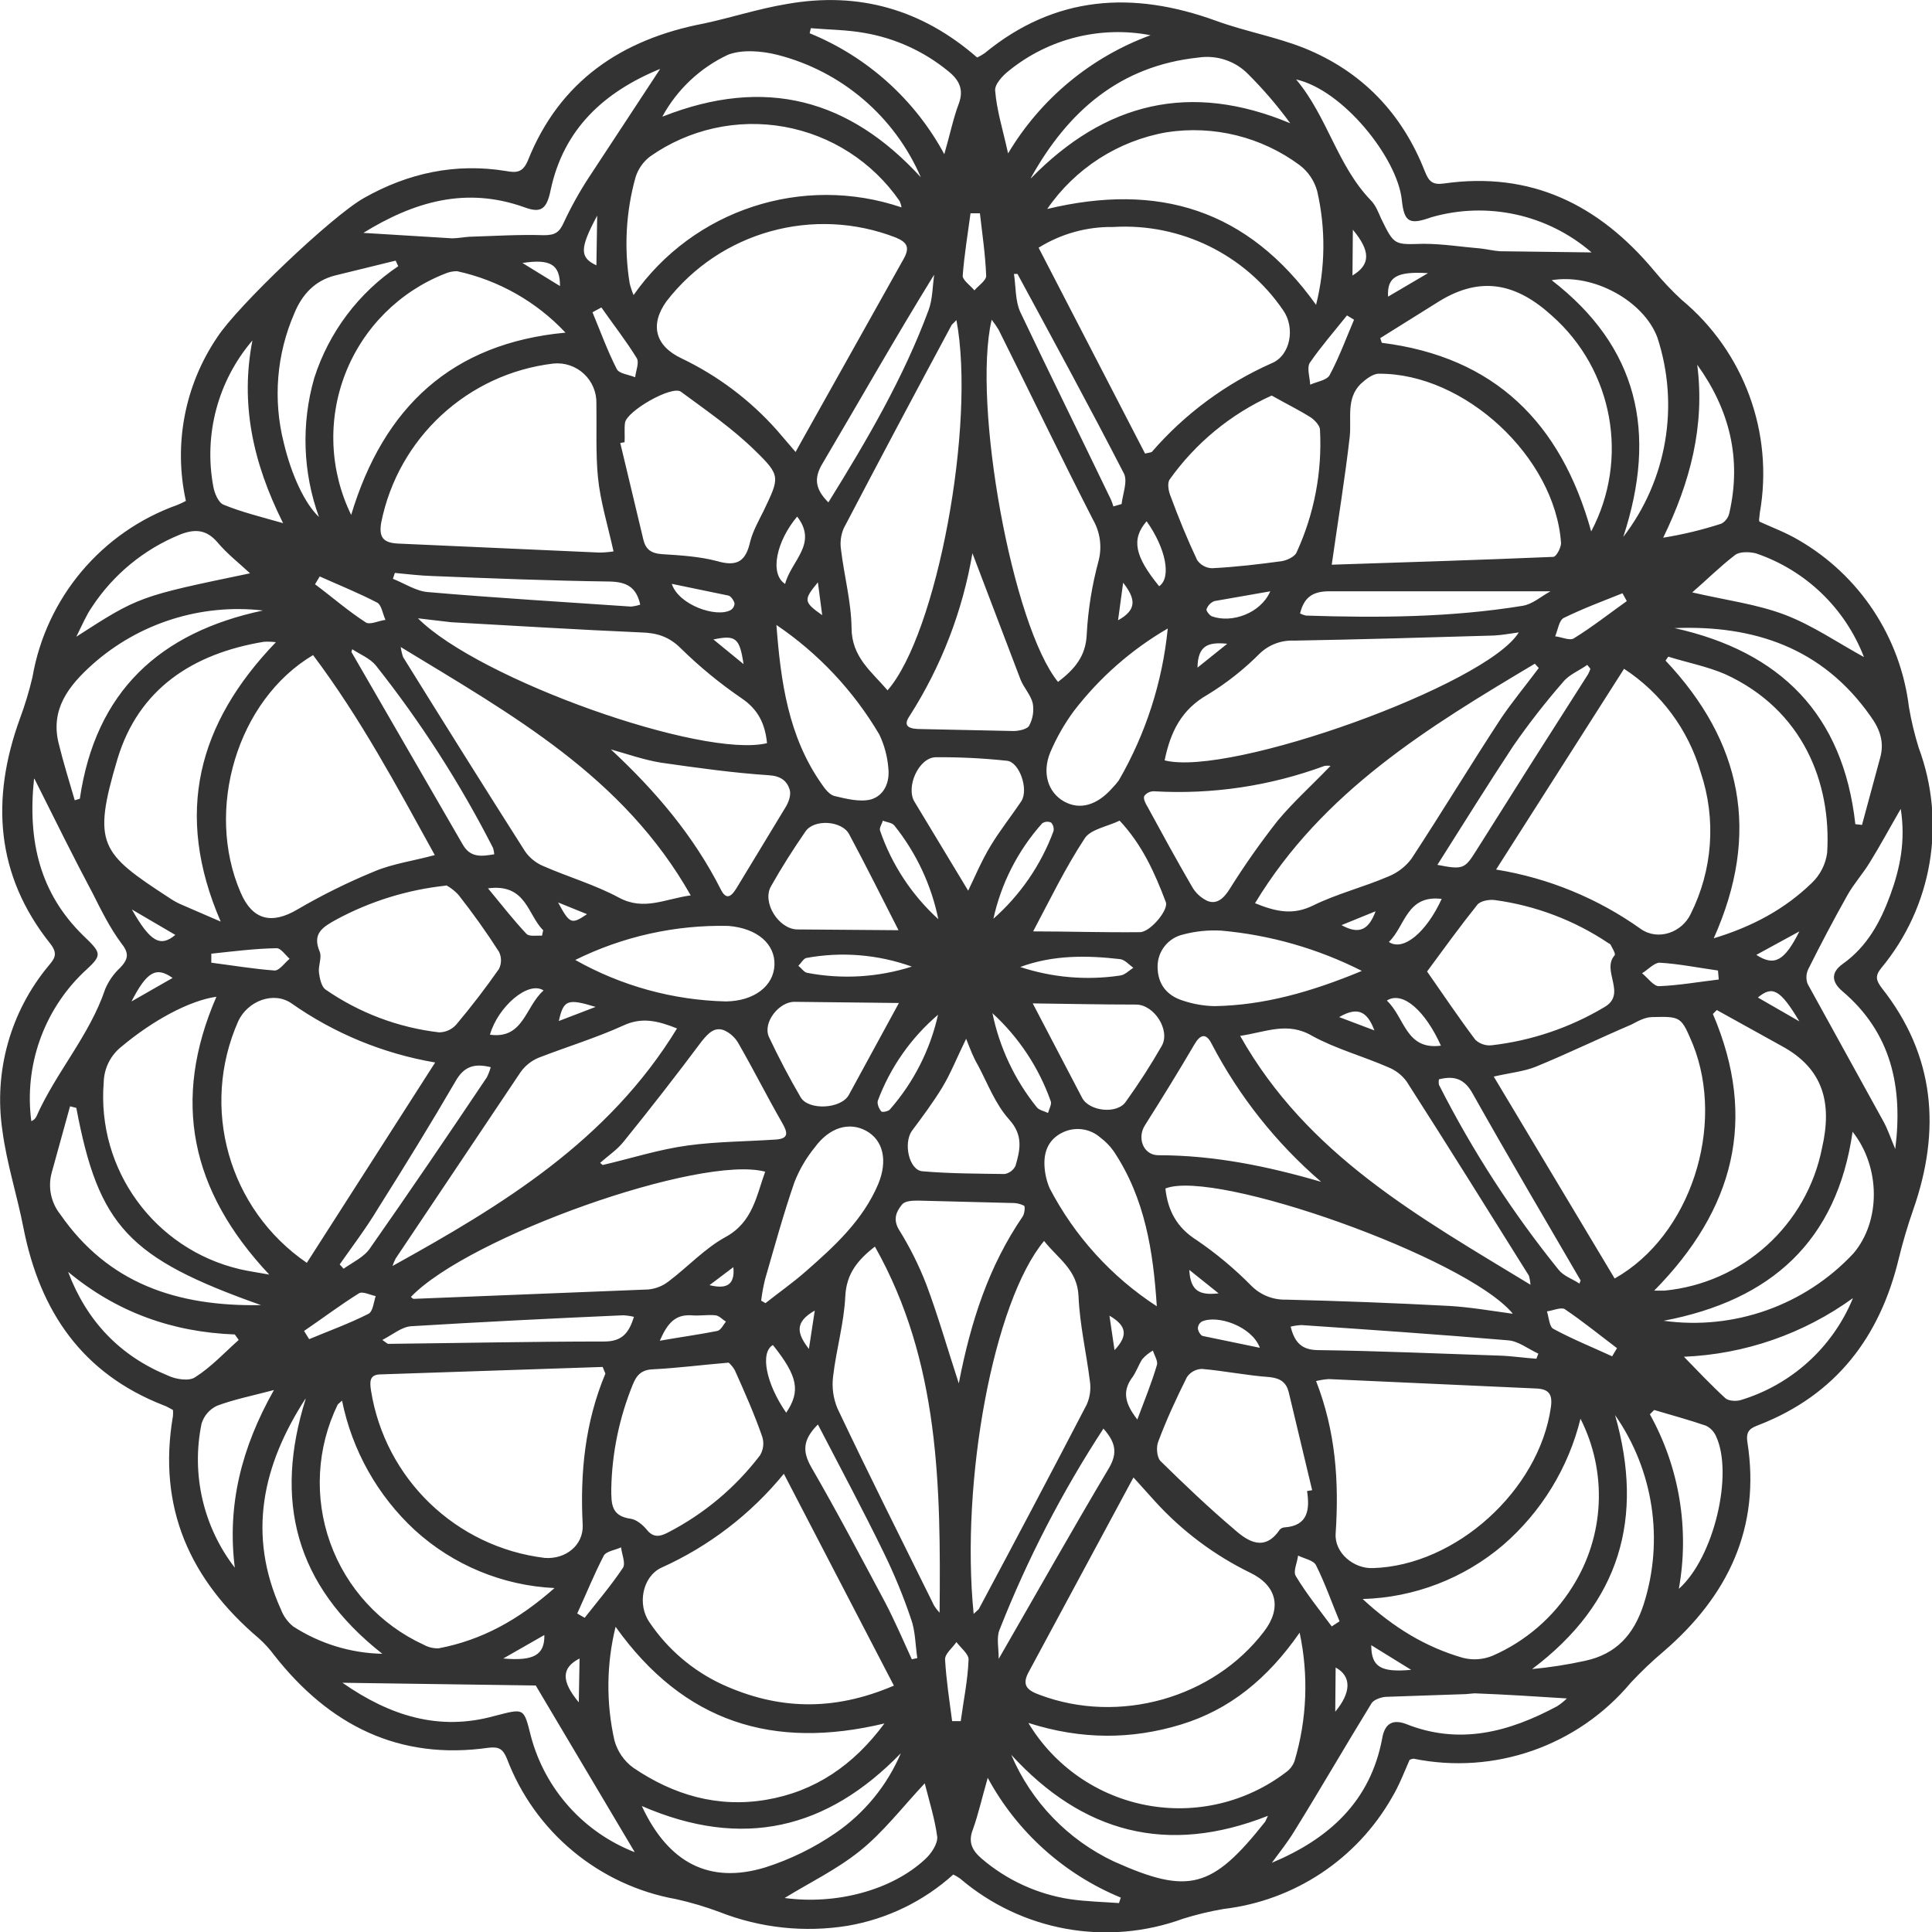
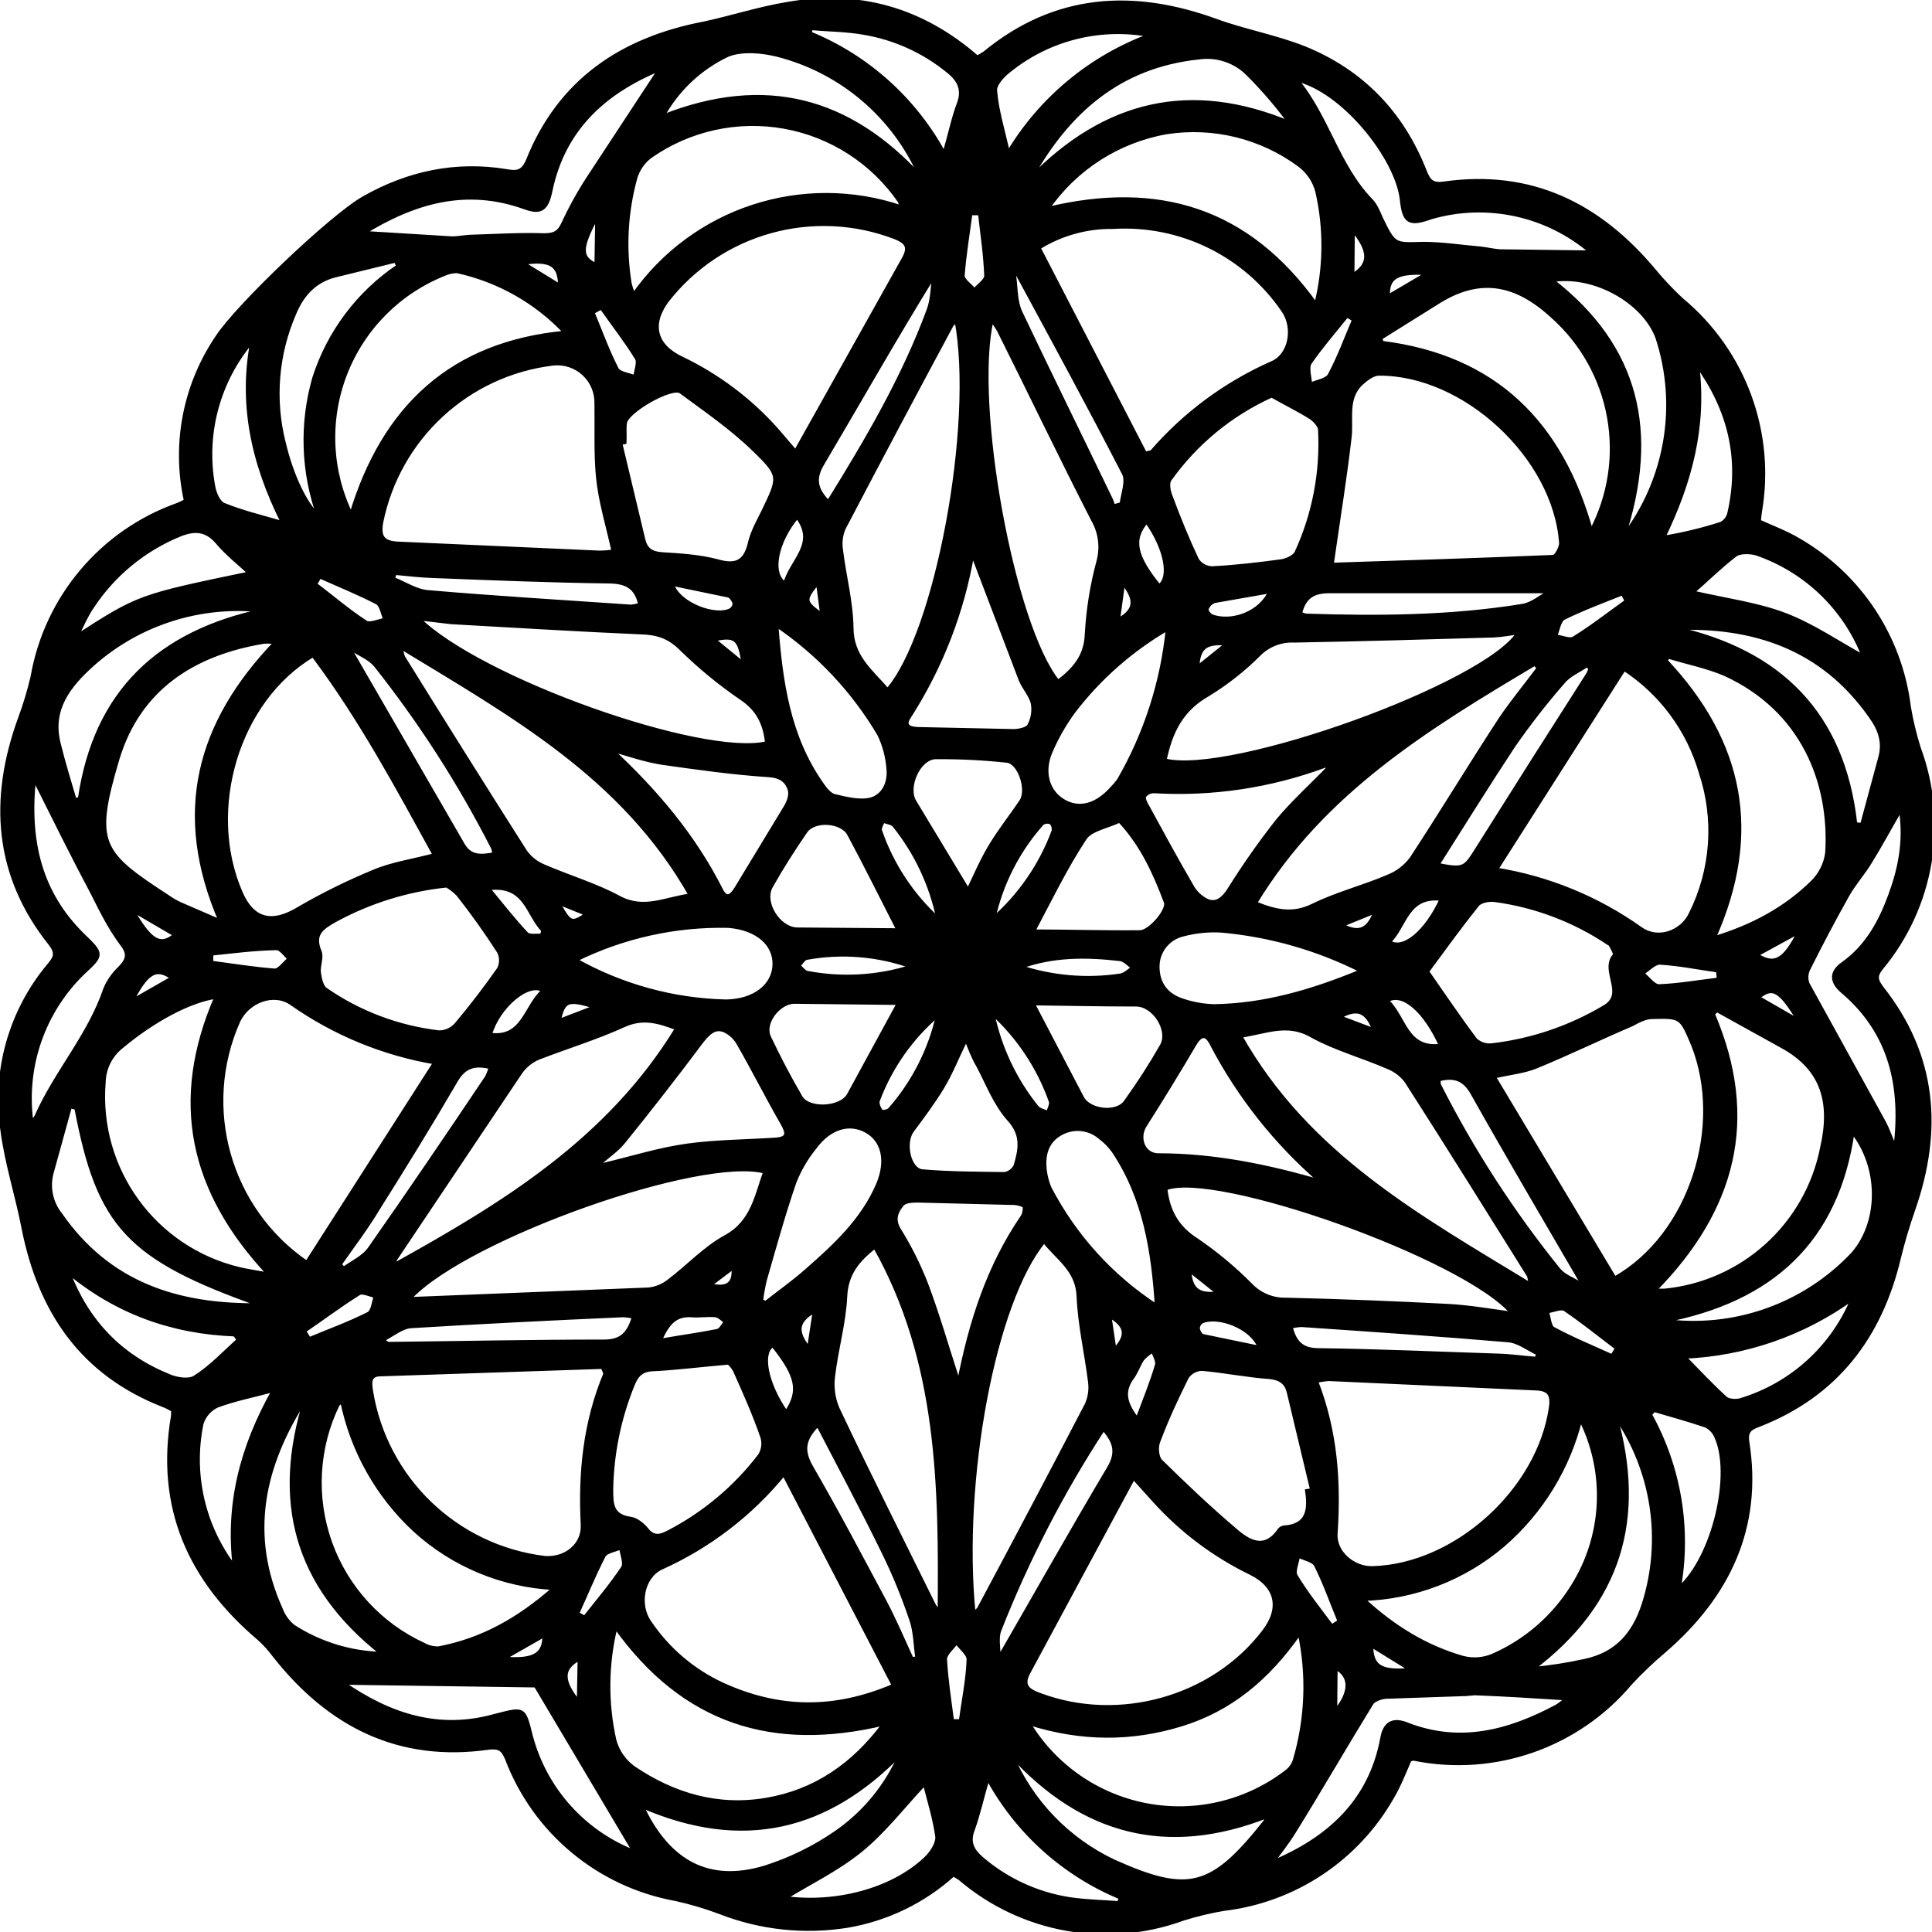
- <svg xmlns="http://www.w3.org/2000/svg" data-name="Layer 1" viewBox="0 0 493.69 493.59" class="fleuron f22" width="150" style="opacity: 0.8; fill: currentColor; display: block; margin: 1rem auto;">
+ <svg xmlns="http://www.w3.org/2000/svg" data-name="Layer 1" viewBox="0 0 493.69 493.59" class="fleuron f22" width="150" style="stroke: currentColor; fill: currentColor; display: block; margin: 1rem auto;">
  <path d="M243.6 479a53.8 53.8 0 0 1-27 13.1 62.3 62.3 0 0 1-32.7-3.5 83.8 83.8 0 0 0-11.1-3.3 57 57 0 0 1-43.3-36c-1-2.3-1.9-3-4.6-2.7-23 3.3-40.8-5.8-54.8-23.6a29.1 29.1 0 0 0-3.9-4.3c-17.7-15-26-33.5-22-56.9a10.5 10.5 0 0 0 0-1.5c-.8-.4-1.5-.9-2.4-1.2C21 351 10.2 335.1 6 313.8c-1.6-8.3-4.3-16.5-5.4-25a53.5 53.5 0 0 1 11.8-42c1.5-1.8 2.5-3 .5-5.6-14-17.5-15.3-37-7.8-57.6A89 89 0 0 0 8.3 173a57 57 0 0 1 37.1-44 21.3 21.3 0 0 0 2.1-1 53.8 53.8 0 0 1 8-41.8c5-7.8 29.3-31 37.5-35.6 11.3-6.4 23.4-9 36.3-6.9 2.7.5 4.3.4 5.6-2.7 8.1-20.3 24-31 45-35 7-1.5 14-3.8 21.3-5q27.3-4.8 48.5 13.7a15 15 0 0 0 1.9-1.1c18-14.8 37.9-16 59.1-8.3 7.4 2.7 15.3 4.1 22.6 7 14.8 6 25 16.7 30.8 31.5 1 2.5 1.9 3.5 4.8 3.1 22.3-3.2 39.7 5.4 53.8 22.3a76.5 76.5 0 0 0 7 7.4 57.7 57.7 0 0 1 20 54.4l-.2 1.8a2.1 2.1 0 0 0 .1.5c3.3 1.5 6.8 2.8 10 4.7a57.3 57.3 0 0 1 28.2 42.7 79.5 79.5 0 0 0 2.5 10.4 57 57 0 0 1-9.6 56.3c-1.6 2-1.3 3.1.1 5 13.7 17.3 15.2 36.4 8.1 56.7a134 134 0 0 0-3.7 12.5c-4.8 20-16 34.8-35.7 42.5-2.1.8-3.4 1.4-3 4.3 3.5 22-5 39.5-21.4 53.6a98.7 98.7 0 0 0-8.4 8 57.4 57.4 0 0 1-55.5 19.4 3.3 3.3 0 0 0-1 .3c-1.4 3.2-2.7 6.6-4.5 9.6a57.2 57.2 0 0 1-43 28.5 79 79 0 0 0-10.4 2.5 57.4 57.4 0 0 1-57-10.3 15.3 15.3 0 0 0-1.7-1zm-86.8-338c-1.5-6.8-3.4-12.9-4-19s-.3-12.6-.4-18.9a10 10 0 0 0-11-10.2 51 51 0 0 0-44 40.7c-.6 3.7.5 5.1 4.3 5.3l51.5 2.3a26.4 26.4 0 0 0 3.6-.3zm179.5 211.9c5 12.8 5.9 25.7 5 39-.3 5 4.7 9 9.5 8.8 21.2-.6 42.5-19.9 45.5-41.1.5-3.4-.6-4.7-3.9-4.8l-52.9-2.4a21.3 21.3 0 0 0-3.2.5zm4-208.6c18.5-.6 37.6-1.2 56.6-2 .8 0 2-2.4 2-3.5-1.5-22-24.7-43.5-46.6-43.3-1.5 0-3.3 1.4-4.6 2.6-3.8 3.8-2.3 8.8-2.8 13.5-1.2 10.5-2.9 20.8-4.6 32.7zM154.7 351l-.7-1.7-56.7 1.9c-3 0-2.8 2-2.5 4.1a51.2 51.2 0 0 0 44.4 42.8c5.3.4 9.9-3.2 9.7-8.4-.7-13.3.6-26.3 5.8-38.7zM80 167.4c-19.4 11.5-27.7 39.5-18.5 60.7 3 7 7.9 8.2 14.5 4.3a157.7 157.7 0 0 1 19.6-9.7c4.7-2 10-2.7 15.5-4.2-9.7-17.6-19-35-31.1-51.1zm148.4 263.3l-28.1-54.1a85.9 85.9 0 0 1-31.3 24c-4.9 2.3-6.2 9.5-3 14a45.5 45.5 0 0 0 18.5 15.8c14 6.4 28.2 7.1 44 .3zm184.2-104c19.5-11 28.3-39 20-59.8-3-7.1-3-7.2-10.4-7-1.8 0-3.6 1-5.3 1.9-8.2 3.5-16.2 7.4-24.5 10.8-3 1.2-6.3 1.5-10.7 2.5zm-301.4-55.2a90.1 90.1 0 0 1-36.7-15.1c-4.6-3.2-11.2-.6-13.6 4.5a50.2 50.2 0 0 0 17.5 61.8zM415 170.9l-32.7 51.3a87.8 87.8 0 0 1 37 15.2c4.5 3.1 10.5.8 12.7-3.8a47.2 47.2 0 0 0 2.6-36.2 47.4 47.4 0 0 0-19.6-26.5zm-122.4-55c1.3-.3 1.7-.3 1.8-.5A87.4 87.4 0 0 1 325 92.8c4.8-2 6-9.1 2.9-13.5A49 49 0 0 0 284.5 58a35 35 0 0 0-19.1 5.3zm-89.3-.4l1.1-2L231 66c1.5-2.8.8-4.1-2.1-5.3A50.8 50.8 0 0 0 170.3 77c-4.3 6-2.9 11.4 3.9 14.6a77.1 77.1 0 0 1 24.3 18.3zm86.3 262.1L263 427c-2 3.5-.7 4.9 2.7 6.1 20.2 7.6 44.3.9 57.3-16.2 4.6-6 3.3-11.7-3.5-15a80.6 80.6 0 0 1-24.3-18.2l-5.5-6.1zm8-183.3c16.7 4.3 82.3-19.3 90.5-32.7-2.3.3-4.3.7-6.4.8-17 .5-34 1-51 1.3a11.9 11.9 0 0 0-8.8 3.3 70.4 70.4 0 0 1-13.3 10.5c-6.7 3.8-9.5 9.5-11 16.8zm-195.2-29a13 13 0 0 0 .6 2.6c10.3 16.6 20.7 33.2 31.2 49.7a10.8 10.8 0 0 0 4.6 3.7c6.4 2.8 13.3 4.8 19.4 8.1 6.4 3.4 11.7.3 18.3-.6-17.2-30.4-45.6-46.1-74-63.4zm142-83.5l-1.2 1.2c-9.3 17.3-18.5 34.6-27.6 52a10 10 0 0 0-.7 5.4c.8 6.7 2.6 13.3 2.7 20 0 7.5 5.1 11.2 9.2 16 12.6-14.4 22.6-68 17.6-94.6zm4.4 330.6l1.3-1.2c9.3-17.4 18.5-34.8 27.6-52.3a10.8 10.8 0 0 0 .8-6c-.9-7.2-2.6-14.4-2.9-21.7-.3-6.8-5.3-9.6-8.8-14.1-12.9 15.5-21.4 61.3-18 95.3zm-53.3-113C179 295 119.8 316 105 331.4c.2.2.5.5.7.5l60-2.4a10 10 0 0 0 5.2-2.1c4.9-3.7 9.2-8.4 14.5-11.3 7-3.8 7.9-10.6 10.2-16.9zm195.6 28.9a12.7 12.7 0 0 0-.4-2.3c-10.4-16.6-20.7-33.2-31.3-49.7a10.8 10.8 0 0 0-4.7-3.6c-6.4-2.8-13.4-4.7-19.4-8-6.3-3.7-11.7-1-18.4 0 17.2 30.5 45.6 46.2 74.2 63.6zm-4.6 7.3c-12-14.3-76-37-88.7-31.9.6 5.6 2.9 10 8 13.2a93.7 93.7 0 0 1 14 11.7 12 12 0 0 0 8.8 3.5q20.8.5 41.6 1.6c5.3.3 10.5 1.2 16.3 2zM230.4 53.1a7.2 7.2 0 0 0-.5-1.7A45.6 45.6 0 0 0 166.1 40a10.7 10.7 0 0 0-3.7 5.3 63.2 63.2 0 0 0-1.5 27.1 19 19 0 0 0 1 3A60.1 60.1 0 0 1 230.4 53zm32.4 387.2a45 45 0 0 0 65.9 12.5 6 6 0 0 0 2.1-2.8 66.3 66.3 0 0 0 1.3-32.8c-8.2 11.8-17.9 19.7-30.4 23.5s-25.3 3.9-38.8-.4zm143.8-304.5a45.3 45.3 0 0 0-10-55.1c-9-8.2-18-10.3-28.7-3.8l-15.2 9.5.4 1.2c28.8 3.6 45.8 20.4 53.5 48.2zm-264.9 270A57 57 0 0 1 106 391a61.8 61.8 0 0 1-18.6-33.1l-1.1 1a45.6 45.6 0 0 0 22 61.4 7.3 7.3 0 0 0 3.8.9c11-2.1 20.3-7.2 29.6-15.4zm297-147.7l-1 1c11.5 26.9 5.4 50-15 70.7h2.6a45.5 45.5 0 0 0 40.3-36.5c2.6-11.4.4-20.2-10.3-26zm-368.2-94a17.3 17.3 0 0 0-3.1-.1c-18.1 3-32 12-37.4 30-6.5 21.8-4.3 24 13.2 35.4A20 20 0 0 0 46 231l10.4 4.5c-12-27.7-5.8-50.7 14.1-71.4zm153 154.5c-4.5 3.5-7.2 7-7.5 12.6-.3 6.8-2.3 13.6-3.1 20.4a16 16 0 0 0 1.1 8.3c8 16.9 16.4 33.6 24.7 50.4a11.2 11.2 0 0 0 1.4 1.8c.3-32.3 0-64.2-16.5-93.5zm169.7-147.9l-1-1.1c-27.2 16.2-54.2 32.6-71.5 61.2 5.4 2.2 9.7 3.1 14.8.6 6.1-3 12.9-4.7 19.2-7.4a13.8 13.8 0 0 0 6-4.6c7.8-11.9 15.1-24 22.9-35.9 3-4.4 6.4-8.5 9.6-12.8zm-122.9 3.6c4.3-3.3 7.2-6.6 7.4-12.3a90.6 90.6 0 0 1 3-18.6 14 14 0 0 0-1.4-10.6c-8.2-16-16-32.3-24.1-48.5a21.8 21.8 0 0 0-1.8-2.6c-5 21.5 5.3 78.3 17 92.6zM196 189.9c-.5-5-2.3-8.6-6.4-11.4a113.6 113.6 0 0 1-15.6-12.8c-3-3-6.1-4-10.3-4.1-16.1-.7-32.2-1.7-48.4-2.6l-8.5-1c15.7 15.7 72.8 35.9 89.2 31.9zm-23 72.9c-5-2-9-2.9-13.6-.8-7 3.2-14.6 5.5-21.8 8.3a10.7 10.7 0 0 0-4.6 3.7l-31.9 47.6a13.3 13.3 0 0 0-.8 1.9c28-15.5 55.1-31.9 72.7-60.7zm264.8-23c10-3 18.3-7.5 25.2-14.2a13 13 0 0 0 3.9-7.7c1.1-17.9-6.2-36.5-26-45.6-4.6-2-9.8-3-14.6-4.5l-.7 1c19.5 20.7 24.4 44 12.3 71zM55.3 254.7c-7 1-16.3 6.1-24.2 12.7a12 12 0 0 0-4.6 9.2 45.3 45.3 0 0 0 34.7 47.7c2.1.5 4.3.8 7.6 1.4-20.1-21.4-25-44.5-13.5-71zm34.4-123c8.3-27.7 25.8-44 54.8-46.7a53.6 53.6 0 0 0-27.7-15.7 7.6 7.6 0 0 0-3 .6 45 45 0 0 0-24 61.8zm177.9-78.3c28.3-6.8 51.2 0 68.7 24.5a62.2 62.2 0 0 0 .3-29 12.4 12.4 0 0 0-4.5-6.7 45.4 45.4 0 0 0-34-8.4 46.8 46.8 0 0 0-30.5 19.6zM157.3 415.7a63.4 63.4 0 0 0-.3 29 12.8 12.8 0 0 0 4.8 7c10.3 7 21.6 10.3 34 8.2s22.3-8.8 30.2-19.5c-28.4 6.8-51.2-.2-68.7-24.7zm246.6-53.3a62.4 62.4 0 0 1-19.8 32.4 57.8 57.8 0 0 1-35.9 13.8c8 7.4 16.2 12.3 25.5 15a12 12 0 0 0 7.7-.5 45.5 45.5 0 0 0 20.4-17.6 43.5 43.5 0 0 0 2-43.1zm-217.7-14.2c-7.1.6-13.2 1.4-19.3 1.7-2.9.1-4.2 1.4-5.2 3.9a74.4 74.4 0 0 0-5.5 26.6c0 4 0 7 5 7.7 1.4.2 3 1.5 4 2.7 1.7 2.2 3.4 1.9 5.5.8a69.7 69.7 0 0 0 23.5-19.7 5.8 5.8 0 0 0 .6-4.7c-2-5.8-4.5-11.4-7-17a7.4 7.4 0 0 0-1.6-2zM334 381l1.3-.2-6-25.1c-.6-2.4-2.1-3.5-4.8-3.8-5.8-.4-11.6-1.6-17.4-2.1a4.8 4.8 0 0 0-3.8 2.1c-2.7 5.4-5.2 10.8-7.3 16.4-.6 1.4-.4 4 .5 5 6.1 6 12.4 12 19 17.6 3.5 3.1 7.7 5.6 11.5 0a1.8 1.8 0 0 1 1.2-.6c6.1-.4 6.5-4.6 5.8-9.3zm30.7-132.7c4 5.7 8 11.7 12.3 17.4a5.3 5.3 0 0 0 4.2 1.4 72.4 72.4 0 0 0 28.7-9.7c6-3.4-.8-9.3 2.7-13.3.3-.3-.5-1.7-1-2.6 0-.2-.4-.4-.6-.5a68.6 68.6 0 0 0-29-11c-1.5-.2-3.7.2-4.5 1.2-4.4 5.5-8.6 11.3-12.8 17zm-250.7-22a75.9 75.9 0 0 0-28.1 8.7c-3.4 1.9-6.2 3.5-4.2 8.2.6 1.5-.4 3.5-.2 5.3.2 1.5.6 3.5 1.6 4.3a63.9 63.9 0 0 0 29.1 11 5.9 5.9 0 0 0 4.4-2 201 201 0 0 0 10.9-14.2 4.9 4.9 0 0 0 0-4.4c-3.2-5-6.7-9.9-10.4-14.6a12.5 12.5 0 0 0-3.1-2.4zM159.6 113l-1.1.2 5.9 24.7c.6 2.5 2 3.5 4.7 3.7 4.8.3 9.7.6 14.2 1.8 5.2 1.5 7.3-.1 8.4-5 .7-2.7 2.1-5.2 3.4-7.8 4.1-8.6 4.5-9-2.2-15.5-5.7-5.6-12.4-10.2-18.9-15-2.3-1.7-14 5-14.3 8-.2 1.6 0 3.2-.1 4.9zm165.3-11.9a64.7 64.7 0 0 0-26 21.4c-.7 1-.3 3.1.3 4.5 2 5.4 4.2 10.8 6.7 16.1a4.8 4.8 0 0 0 3.8 2.1c6-.3 11.9-1 17.8-1.8 1.3-.2 3.3-1.1 3.8-2.2a66.5 66.5 0 0 0 6-31.4c0-1-1.3-2.4-2.3-3.1-3-1.9-6.1-3.4-10-5.6zm-26.5 59.5a82.5 82.5 0 0 0-24 21.1 52.2 52.2 0 0 0-6 10.5c-2.2 5.3-.6 10.3 3.5 12.6s8.5.9 12.3-3.4a18 18 0 0 0 1.7-2 96.4 96.4 0 0 0 12.5-38.8zM147 245.3a82.3 82.3 0 0 0 38.5 10.6c7.3-.1 12.2-4 12.4-9.3s-4.3-9.4-11.8-10a84 84 0 0 0-39.1 8.7zm101.5-104a112 112 0 0 1-16.1 41.7c-2 2.9.5 3.3 3 3.3l23.6.5c1.4 0 3.6-.5 4-1.4a8.8 8.8 0 0 0 .9-5.7c-.5-2.1-2.3-4-3.1-6l-12.3-32.3zM245 353.5c3.1-16 7.7-30 16.3-42.6.5-.7.7-2.5.4-2.8a6.7 6.7 0 0 0-3.3-.7l-23.6-.6c-1.5 0-3.5 0-4.3 1-1.4 1.7-2.4 3.7-.8 6.4a83.8 83.8 0 0 1 7 14c3 8 5.3 16.1 8.3 25.3zM340 195.7a6 6 0 0 0-1.5 0 107.6 107.6 0 0 1-43.6 6.5 3 3 0 0 0-2.5 1.2c-.3.7.3 1.9.8 2.7 3.7 6.8 7.4 13.6 11.3 20.3a8.8 8.8 0 0 0 4 3.8c2.4 1 4.2-.6 5.7-3a199 199 0 0 1 12.3-17.5c4-4.8 8.8-9.1 13.5-14zm8 52.4a98.8 98.8 0 0 0-36-10.3 31.3 31.3 0 0 0-9.7 1 8.4 8.4 0 0 0-6.5 8.2c0 4.4 2.3 7.4 6.5 8.7a27.2 27.2 0 0 0 8 1.4c12.6-.2 24.7-3.6 37.7-9zm-194.7 49l.7.6c7.3-1.7 14.4-4 21.8-5s14.8-1 22.3-1.5c3.6-.2 3.2-1.8 1.7-4.4-3.8-6.6-7.2-13.4-11-20a8 8 0 0 0-3.7-3.5c-2.5-1-4.1.7-5.8 2.8a840.2 840.2 0 0 1-20 25.7c-1.7 2.1-4 3.6-6 5.4zm41.3 35.3l1 .6c3.4-2.7 7-5.2 10.4-8.2 7.3-6.4 14.5-13 18.4-22.2 2.5-6 1.3-11.2-3-13.6s-9.4-1-13.2 4.2a33.3 33.3 0 0 0-5.2 8.9c-2.8 8.1-5.1 16.5-7.5 24.8a44.7 44.7 0 0 0-1 5.5zm-38.5-140.9c11.4 10.6 21.2 22.1 28.2 36 1.6 3 3 1 4.3-1.2l12-19.8c.9-1.4 1.6-3.3 1.2-4.7-.7-2.2-2.2-3.5-5.3-3.7-9.2-.6-18.4-1.9-27.5-3.2-4.4-.7-8.6-2.2-12.9-3.4zM337.6 302a119.4 119.4 0 0 1-28-35.3c-1.4-2.8-2.9-2.4-4.4.2-4.1 7-8.3 13.8-12.6 20.6-2.1 3.2-.5 7.7 3.4 7.7 14.2 0 27.9 2.8 41.6 6.8zM198.4 159.7c1.1 14.4 3 28.5 11.6 40.7.8 1.2 2 2.7 3.2 3 3 .7 6.4 1.6 9.3.9 3.5-1 4.9-4.5 4.5-8a24.4 24.4 0 0 0-2.3-8.6 87.5 87.5 0 0 0-26.3-28zm97.2 174.1c-.9-14-3-27.6-11-39.6a15.6 15.6 0 0 0-3.4-3.5 8.8 8.8 0 0 0-9.7-1.3c-3.5 1.7-4.8 4.8-4.6 8.5a17 17 0 0 0 1.3 5.7 80.1 80.1 0 0 0 27.4 30.2zM162.2 473.3l-25.3-42.6-49.4-.7c12.2 8.5 24.7 12.4 38.8 8.5 7.8-2 7.5-2.2 9.4 5.3a43.9 43.9 0 0 0 26.5 29.5zM8.7 199c-1.7 16.1 1.6 29.3 12.5 40 5 4.8 5 5 .1 9.5a44.7 44.7 0 0 0-13.3 38 2.4 2.4 0 0 0 1.3-1.2c5-11.3 13.6-20.7 17.6-32.6a16 16 0 0 1 3.8-5.4c2.2-2.3 2.3-3.8.2-6.4-2.8-3.8-5-8.2-7.1-12.4-5-9.4-9.7-18.9-15-29.5zm391.6 235c-7.8-.5-15.6-1-23.5-1.3l-2.2.2-20.5.7c-1.2.1-3 .7-3.6 1.6-6.7 10.9-13.1 22-19.8 32.8-1.7 2.8-3.8 5.4-5.7 8 14.6-6.1 25.2-15.7 28.2-31.8.6-3.5 2.4-5 6-3.7 13.7 5.5 26.4 2.1 38.7-4.5a16 16 0 0 0 2.5-2zm85.4-227.3c-2.9 5-5.2 9.3-7.8 13.5-1.8 3-4.1 5.5-5.8 8.5a437 437 0 0 0-10 18.9 4.8 4.8 0 0 0-.2 3.8l19.4 35.2c1.2 2.2 2 4.7 3 7 2-15.8-1-29.7-13.5-40.3-2.8-2.4-3-4.8.1-7 6.2-4.4 9.6-10.7 12.1-17.5s4-13.9 2.7-22.1zm-79-142.2a44 44 0 0 0-40.9-9c-5.6 2-7 1.4-7.6-4.5-1.2-10.7-15-28-27-30.7 8 9.5 10.5 22 19.1 30.9 1.2 1.2 1.9 3 2.6 4.6 3.4 7 3.4 6.7 10.8 6.5 5 0 9.8.8 14.7 1.2 1.7.2 3.3.6 4.9.7l23.4.3zm-314-5l22.8 1.4c1.4 0 3-.3 4.4-.4 6.4-.2 12.8-.6 19.1-.4 2.8 0 3.9-.7 5-3.1a92.8 92.8 0 0 1 6.5-11.7l18.2-27.7c-14.4 5.9-24.7 15.4-28 31-1 4.9-2.5 5.9-6.6 4.4-15-5.4-28.3-1.5-41.4 6.6zM264 238c8.7 0 18 .3 27.3.2 2.6 0 7.4-5.7 6.6-7.7-2.8-7.4-6-14.6-11.8-20.8-3.1 1.5-7.4 2.2-8.9 4.5-5 7.6-8.9 15.7-13.2 23.8zm-16.6-10.4c1.7-3.5 3.4-7.6 5.7-11.4 2.4-4 5.3-7.6 7.9-11.5 1.9-3-.5-10-3.7-10.3a159 159 0 0 0-18.2-.9c-4.4.1-7.7 7.7-5.4 11.4zm-17.8 10.1c-4.3-8.4-8.3-16.5-12.6-24.5-1.8-3.5-9-4-11.2-.7-3.1 4.5-6.1 9.2-8.8 14-2.3 4.1 1.9 10.8 6.6 11l26 .2zm34.3 18.7l12.6 24.1c1.8 3.5 9 4.3 11.2 1 3.3-4.6 6.4-9.4 9.2-14.3 2.2-4-2-10.5-6.6-10.5-9 0-17.9-.2-26.4-.3zm-17 9c-2.4 4.9-4 9-6.2 12.6s-5 7.4-7.7 11c-2.2 3.2-.7 10 2.7 10.3 7 .6 14 .6 21 .7a3.8 3.8 0 0 0 2.8-2.1c1.2-4.1 2-7.8-1.6-11.8s-5.5-9.2-8-13.9c-1.2-2-2-4.2-3-6.7zm-17.1-9.1l-26.7-.3c-4-.1-8.3 5.3-6.6 9a199 199 0 0 0 8.1 15.4c2 3.4 10.3 3 12.3-.6l12.8-23.5zm182.9 105.3c7.5 26.3 1.3 48-21.2 64.9a110.2 110.2 0 0 0 13.5-2.1c8-1.7 12.5-6.7 15-14.4a55.2 55.2 0 0 0-7.3-48.4zM101.8 68.1l-.7-1.5-15.5 3.8c-5.1 1.3-8.4 4.8-10.4 9.7a51.3 51.3 0 0 0-2.7 33c2 8.4 5.4 15.6 9 19a57.6 57.6 0 0 1-1.2-35.5A54.4 54.4 0 0 1 101.8 68zm-82.3 215l-1.6-.4-4.7 17a12 12 0 0 0 2.2 10.6c12.2 17.6 29.7 23.6 51.3 23.2-33.9-12-41.5-20.2-47.2-50.4zm244-237.6c18.9-19.3 40.6-24.7 66.2-14A105.4 105.4 0 0 0 319 19a14.7 14.7 0 0 0-12.7-4.3c-20.1 2.1-33.4 13.7-42.9 30.8zm-99.5 416c6.8 14.6 17.3 20 31.5 15.7a68.3 68.3 0 0 0 18-8.8 47.1 47.1 0 0 0 16.7-20.4c-18.8 19.4-40.4 24.7-66.2 13.5zm310.1-250.9l1.7.2 4.6-17c1.2-4.1 0-7.5-2.5-10.9-12.2-17.3-29.6-23.2-50-22.4 27 6 43.1 22 46.2 50.1zM169.3 29.8c26.3-10.4 47.8-4.4 66 15.5A54.6 54.6 0 0 0 198.6 14c-4-1-9-1.4-12.6 0a37 37 0 0 0-16.7 15.7zM324 464c-25.8 10.2-47.4 4.3-65.6-15.6a53.2 53.2 0 0 0 26.3 27.3c19 8.5 25 7 38.6-10.2l.7-1.5zm101.1-126.5a55.9 55.9 0 0 0 48.5-17.2c7-8.2 7-22-.2-31.1-4 27.9-20.8 43.1-48.3 48.3zM67.2 156a56 56 0 0 0-43.6 13.8c-6 5.4-10.8 11.4-8.6 20.2 1.2 4.9 2.7 9.7 4.1 14.5l1.3-.4c4-27.4 20.4-42.5 46.8-48.1zm347.6-18.8a55.3 55.3 0 0 0 8.7-51c-3.5-9.3-16.3-16.4-27-14.6 22 17 27.1 38.8 18.3 65.6zM78 357.5c-10.9 16.9-14.9 34.6-6.2 53.8a10.3 10.3 0 0 0 3.1 4.3 43.6 43.6 0 0 0 22.8 7C75.3 405 70 383.3 78.1 357.5zm-5.7-223.9C64.5 118 61.4 103 64.5 87a44.8 44.8 0 0 0-10 37.3c.3 1.7 1.3 4.2 2.7 4.7 4.4 1.8 9.2 3 15.2 4.7zm350.3 226.8l-1 1A67.3 67.3 0 0 1 429 406c9-8 14-29.4 9.5-39a5.4 5.4 0 0 0-2.6-2.7c-4.4-1.5-8.8-2.7-13.2-4zM60 400.6c-2-16 1.7-30.7 10-45.4-5.7 1.5-10.2 2.4-14.5 4a7.4 7.4 0 0 0-4 4.6 45.3 45.3 0 0 0 8.5 36.8zm372.5-249.2c8.7 2 16.5 3 23.6 5.7s13.6 7.2 20.2 10.8a45.1 45.1 0 0 0-27.6-26.5c-1.6-.4-4.1-.5-5.3.4-3.8 2.9-7.2 6.3-11 9.6zm1.2-58.2c2 15.7-1.8 30-8.7 44.2a98.6 98.6 0 0 0 14.9-3.6 4.1 4.1 0 0 0 2-2.7c3.2-14 0-26.5-8.2-37.9zM285.9 486.4l.5-1.5a68.2 68.2 0 0 1-34-30.6c-1.5 5.2-2.4 9.3-3.8 13.2-1.3 3.3-.1 5.4 2.2 7.4a45.2 45.2 0 0 0 22.6 10.4c4.1.6 8.4.7 12.6 1zM61 342.4l-1-1.4c-16-.6-30.2-5.7-42.6-16q7.2 19 25.5 26.5c2.1 1 5.5 1.5 7 .4 4.1-2.6 7.5-6.3 11.1-9.5zm369.3 4.3c3.5 3.6 7 7.3 10.6 10.6.8.7 2.7.8 3.8.5a45.1 45.1 0 0 0 28.8-26.1 79.2 79.2 0 0 1-43.3 15zM63.9 146.5c-2.8-2.6-5.9-5-8.4-8-2.8-3.2-5.7-3.4-9.5-1.9a49.1 49.1 0 0 0-22.5 18.5c-1.4 2-2.4 4.4-4 7.6 16-10.3 16-10.3 44.4-16.2zm172.4 309.2c-5.8 6.2-10.6 12.5-16.6 17.3s-12.7 8-19.2 12c13.2 1.8 27.5-2 36-10 1.5-1.4 3.1-3.8 3-5.6-.6-4.5-2-9-3.2-13.7zm5-416.3c1.5-5.2 2.3-9.2 3.7-12.9s0-6.2-2.8-8.4a46 46 0 0 0-21.4-9.7c-4.5-.8-9-.8-13.6-1.2l-.3 1.3a68.5 68.5 0 0 1 34.4 30.9zM294 9a44.2 44.2 0 0 0-36.1 9c-1.7 1.3-3.8 3.6-3.6 5.2.4 5 1.9 9.7 3.3 16A70.7 70.7 0 0 1 294 9zM97.7 342.4c1 .7 1.3 1 1.5 1 18.4-.2 36.8-.6 55.2-.6 4.6 0 6.3-2.2 7.6-6.3a14.2 14.2 0 0 0-2.8-.4c-18.1.8-36.2 1.7-54.2 2.8-2.4.2-4.6 2.1-7.3 3.5zM209 364c-4 4-3.9 7-1.7 10.9 6.6 11.4 12.7 23 18.9 34.6 2.5 4.8 4.6 9.7 6.8 14.5l1.4-.3c-.5-3.4-.5-7-1.6-10a142 142 0 0 0-7-17c-5.3-10.9-11-21.5-16.8-32.7zM90 165.9l-.2.7 28.5 49.3c2 3.4 4.9 2.9 8 2.4a8.2 8.2 0 0 0-.3-1.6A279.3 279.3 0 0 0 96 170c-1.5-1.8-4-2.8-6-4.1zM260 70h-.9c.5 3.2.3 6.8 1.6 9.7 7.6 16 15.5 32 23.2 48a14.3 14.3 0 0 1 .6 1.7l2.1-.6c.3-2.6 1.6-5.8.6-7.8-8.8-17.1-18-34-27.2-51zm-48.4 58.5c10-16.1 19.3-32 25.7-49.3 1-2.7 1-6 1.4-9-10 16.2-19.1 32.3-28.5 48.2-2.3 3.8-1.9 6.6 1.5 10zM329.8 339c1 4 2.8 6 7.1 6 15.4.2 30.8.9 46.2 1.4 3.2.1 6.4.6 9.5.8l.5-1.3c-2.6-1.2-5.1-3.2-7.7-3.4-17.6-1.5-35.2-2.7-52.8-3.9a14.3 14.3 0 0 0-2.8.4zm-243-15.9l1 1.1c2.4-1.7 5.3-3 6.8-5.3 10.1-14.4 20-29 29.8-43.6a14.5 14.5 0 0 0 1-2.6c-4.1-1-6.8-.3-9 3.6-6.4 11-13 21.7-19.8 32.5-3 5-6.5 9.6-9.8 14.3zM367.3 221c6.6 1.3 7 1 9.9-3.6q14.2-22.6 28.6-45.1a9 9 0 0 0 .6-1.4l-.8-1c-2.1 1.5-4.7 2.5-6.2 4.4a185.5 185.5 0 0 0-12.7 16.3c-6.6 10-12.8 20-19.4 30.4zm-35-64.2a6.1 6.1 0 0 0 1.4.5c18.5.6 37 .5 55.4-2.5 2.5-.4 4.7-2.4 7.1-3.7h-56c-4.3-.1-6.9 1.1-8 5.7zM282 365a284.7 284.7 0 0 0-26.6 51.5c-.8 2-.2 4.5-.2 7.4 9.8-17 18.8-33 28.2-48.8 2.2-3.8 1.7-6.5-1.4-10zM403.6 328l.3-.8c-9.2-15.8-18.5-31.6-27.5-47.6-2.1-3.9-4.7-4.8-8.7-3.8a3.8 3.8 0 0 0 0 1.4 268 268 0 0 0 30.6 47.3c1.3 1.6 3.5 2.3 5.3 3.5zM100.9 146.4l-.5 1.5c3 1.2 6 3.2 9 3.4 17.3 1.5 34.5 2.5 51.8 3.7a10 10 0 0 0 2.4-.5c-1-4.5-3.5-5.8-7.8-5.9-15-.2-30.1-.8-45.2-1.4-3.3-.1-6.5-.5-9.7-.8zM233 247a51.9 51.9 0 0 0-27-2.2c-.7.2-1.3 1.3-2 2 .8.6 1.5 1.7 2.3 1.8A54.5 54.5 0 0 0 233 247zm20.6 11.9a56.6 56.6 0 0 0 11.3 24c.6.8 1.9 1 2.9 1.5.3-1 1-2.3.7-3a55.7 55.7 0 0 0-14.9-22.5zm.1-24a55.6 55.6 0 0 0 15.5-22.5 2.5 2.5 0 0 0-.6-2.2 2.3 2.3 0 0 0-2.3.2 53.9 53.9 0 0 0-12.5 24.6zm7 12.2a55.4 55.4 0 0 0 25.4 2.2c1.3-.1 2.4-1.3 3.5-2-1-.7-2.1-2-3.3-2.2-8.6-1-17.2-1.1-25.6 2zM239.8 235a56.4 56.4 0 0 0-11.3-24.1c-.6-.7-2-.8-2.9-1.2-.2.8-1 1.9-.7 2.6a54.6 54.6 0 0 0 15 22.7zm-.1 24.3a53.4 53.4 0 0 0-15.4 22c-.2.8.3 2 .9 2.7.2.3 1.8 0 2.2-.5a54.9 54.9 0 0 0 12.3-24.2zm-162 80.8l1.3 2.1c5-2.1 10.3-4 15.2-6.5 1.1-.6 1.3-3 1.8-4.5-1.4-.3-3.4-1.3-4.3-.7-4.8 3-9.3 6.4-14 9.6zm334.3 6.4l1.2-2c-4.5-3.4-8.8-6.9-13.4-10-1-.5-3 .4-4.5.6.5 1.6.6 4 1.7 4.5 4.8 2.6 10 4.7 15 7zM153.6 78.6l-2.2 1.2c2 4.8 3.8 9.8 6.2 14.5.6 1.2 3 1.4 4.7 2.1.2-1.7 1.1-3.8.4-4.9-2.7-4.4-6-8.6-9-12.9zm96.8-24.1H248c-.7 5.3-1.6 10.6-2 16 0 1.1 2 2.5 3 3.7 1-1.2 3-2.5 3-3.7-.2-5.4-1-10.7-1.6-16zM81.7 147.3l-1.2 2c4.3 3.2 8.4 6.8 12.9 9.7 1 .8 3.4-.4 5.1-.6-.7-1.5-1-3.8-2.1-4.4-4.8-2.5-9.8-4.5-14.7-6.7zm161.6 292.5h2.2c.7-5.2 1.8-10.4 2-15.7.1-1.4-2-3-3.1-4.5-1 1.5-3 3-2.9 4.5.3 5.2 1.1 10.4 1.8 15.7zm195.9-189.5l-.2-2.3c-5-.7-9.9-1.7-14.9-2-1.4 0-3 1.8-4.5 2.7 1.5 1.2 3 3.4 4.4 3.3 5-.2 10.1-1.1 15.2-1.7zm-98.9 165.3l2-1.3c-2-4.8-3.7-9.7-6-14.3-.6-1.3-3-1.7-4.6-2.5-.2 1.8-1.3 4-.6 5.2 2.7 4.5 6 8.6 9.2 12.9zM54 243.6v2.4c5.4.7 10.8 1.6 16.2 2 1.2 0 2.6-2 3.8-3-1.1-1-2.3-2.8-3.4-2.7-5.5.1-11 .8-16.6 1.4zm93.5 168.7l1.9 1.1c3.3-4.2 6.8-8.3 9.8-12.8.7-1.2-.3-3.4-.5-5.2-1.5.7-3.8 1-4.4 2.1-2.5 4.8-4.5 9.8-6.8 14.8zM346 81.7l-1.8-1.1c-3.2 4-6.6 7.9-9.5 12.1-.8 1.3 0 3.7.1 5.6 1.7-.8 4.3-1.1 5-2.5 2.4-4.5 4.2-9.4 6.2-14.1zm69.7 71.9l-1.1-2c-5 2-10.1 3.9-15 6.3-1.2.6-1.5 3-2.2 4.7 1.7.2 3.8 1.2 4.8.5 4.7-2.9 9-6.3 13.5-9.5zM200.9 361c3.7-5.5 3-9.3-3.4-17.3-3.3 1.9-1.8 9.8 3.4 17.3zm-62-107.9c-3.9-2.6-11.7 4.2-13.7 11.3 8.6 1.2 9-7.2 13.7-11.3zm185.7-102l-14.3 2.5a3.5 3.5 0 0 0-2 2.1c-.1.4.8 1.6 1.4 1.8 5 1.8 12.4-.7 14.9-6.4zm-156 191.5c5.7-1 10.2-1.6 14.7-2.5.9-.2 1.5-1.5 2.2-2.4-.9-.5-1.7-1.5-2.7-1.6-2-.2-4.1.2-6.2 0-4-.2-6 1.9-8 6.5zm153.3 1.7c-2.1-5.4-10.8-8.4-14.8-6.6a2.1 2.1 0 0 0-1 1.7c0 .7.7 1.9 1.3 2l14.5 3zm-150.2-195c1.8 5.3 11.3 8.6 15 6.6a2.1 2.1 0 0 0 1-1.7c-.2-.8-.9-1.8-1.5-2l-14.5-3zm28.9 0c1.5-6 8.5-10.3 3.1-17.3-5.3 6.3-7.1 14.6-3.1 17.2zm90 213.5c2-5.3 3.7-9.5 5-13.9.4-1-.6-2.5-1-3.8a11.3 11.3 0 0 0-2.7 2.2c-1 1.5-1.6 3.5-2.8 5-2.3 3.4-1.6 6.4 1.5 10.4zm63.8-107.1c4.6 4.3 4.8 12.7 13.8 11.5-3.9-8.7-9.6-14-13.7-11.6zM124.7 227c3.7 4.5 6.6 8.2 9.8 11.6.7.8 2.6.4 4 .5l.3-1.4c-4-3.9-4.3-12-14.1-10.7zm243.7 2.7c-9-1.1-9.3 7-13.5 11 3.7 2.5 9.6-2.5 13.5-11zM293 133.2c-4 4.6-3 9 3.2 16.6 3.2-2.2 1.7-9.7-3.2-16.6zm52.6-62.8c4.7-2.8 4.6-6.3.1-11.7zM148.1 423.8c-4.7 2.4-4.7 5.8-.2 11.2zM33.7 232.4c4.7 8.3 7.3 9.7 11.1 6.5zM152.6 55.1c-4.5 8.4-4.5 10.7-.2 12.7zM459.8 238l-11 6c4.6 3 7.2 1.6 11-6zM341.2 437.4c4-4.8 4.3-9 .1-11.3zM459.8 261c-4.9-8.2-6.9-9.2-10.6-6.1zm-426.2-5.1l10.5-6c-4.2-3-6.6-1.6-10.5 6zm316.8 164.5c0 5.6 2.5 7 10.2 6.3zm14.5-350.6c-8-.5-10.5 1-10.2 6zm-236.3 354c7.8.7 10.6-.9 10.5-6zm14.5-350.7c0-5.5-2.4-7-9.6-5.9zm46.9 96.6c-1-6.7-2-7.5-7.7-6.3zm-37.8 87.6c-7.2-2.2-8.2-1.8-9.4 3.6zm56 77.6c-5.3 3-4.5 5.9-1.5 9.8zm134-75l9 3.4c-1.8-4.8-4.2-6.2-9-3.4zm9.2-27l-8.6 3.5c4.7 2.6 7 1 8.7-3.5zM306 170.6l7.6-6.1c-5-.5-7.5.5-7.6 6.1zm-19-21.7l-1.3 9.6c4.9-2.7 4.5-5.5 1.3-9.6zm16.9 175.6c.3 5.6 2.8 6.5 7.5 6zm-20.4 11.7l1.3 8.8c3.6-3.8 3-6.3-1.3-8.8zM209 148.8c-3.7 4.5-3.7 5 1.1 8.4zm-27.7 179.6c3.7.9 6.6.5 6.1-4.6zm-38.7-97.8c3 5.5 3.4 5.7 7.4 3z" />
</svg>
